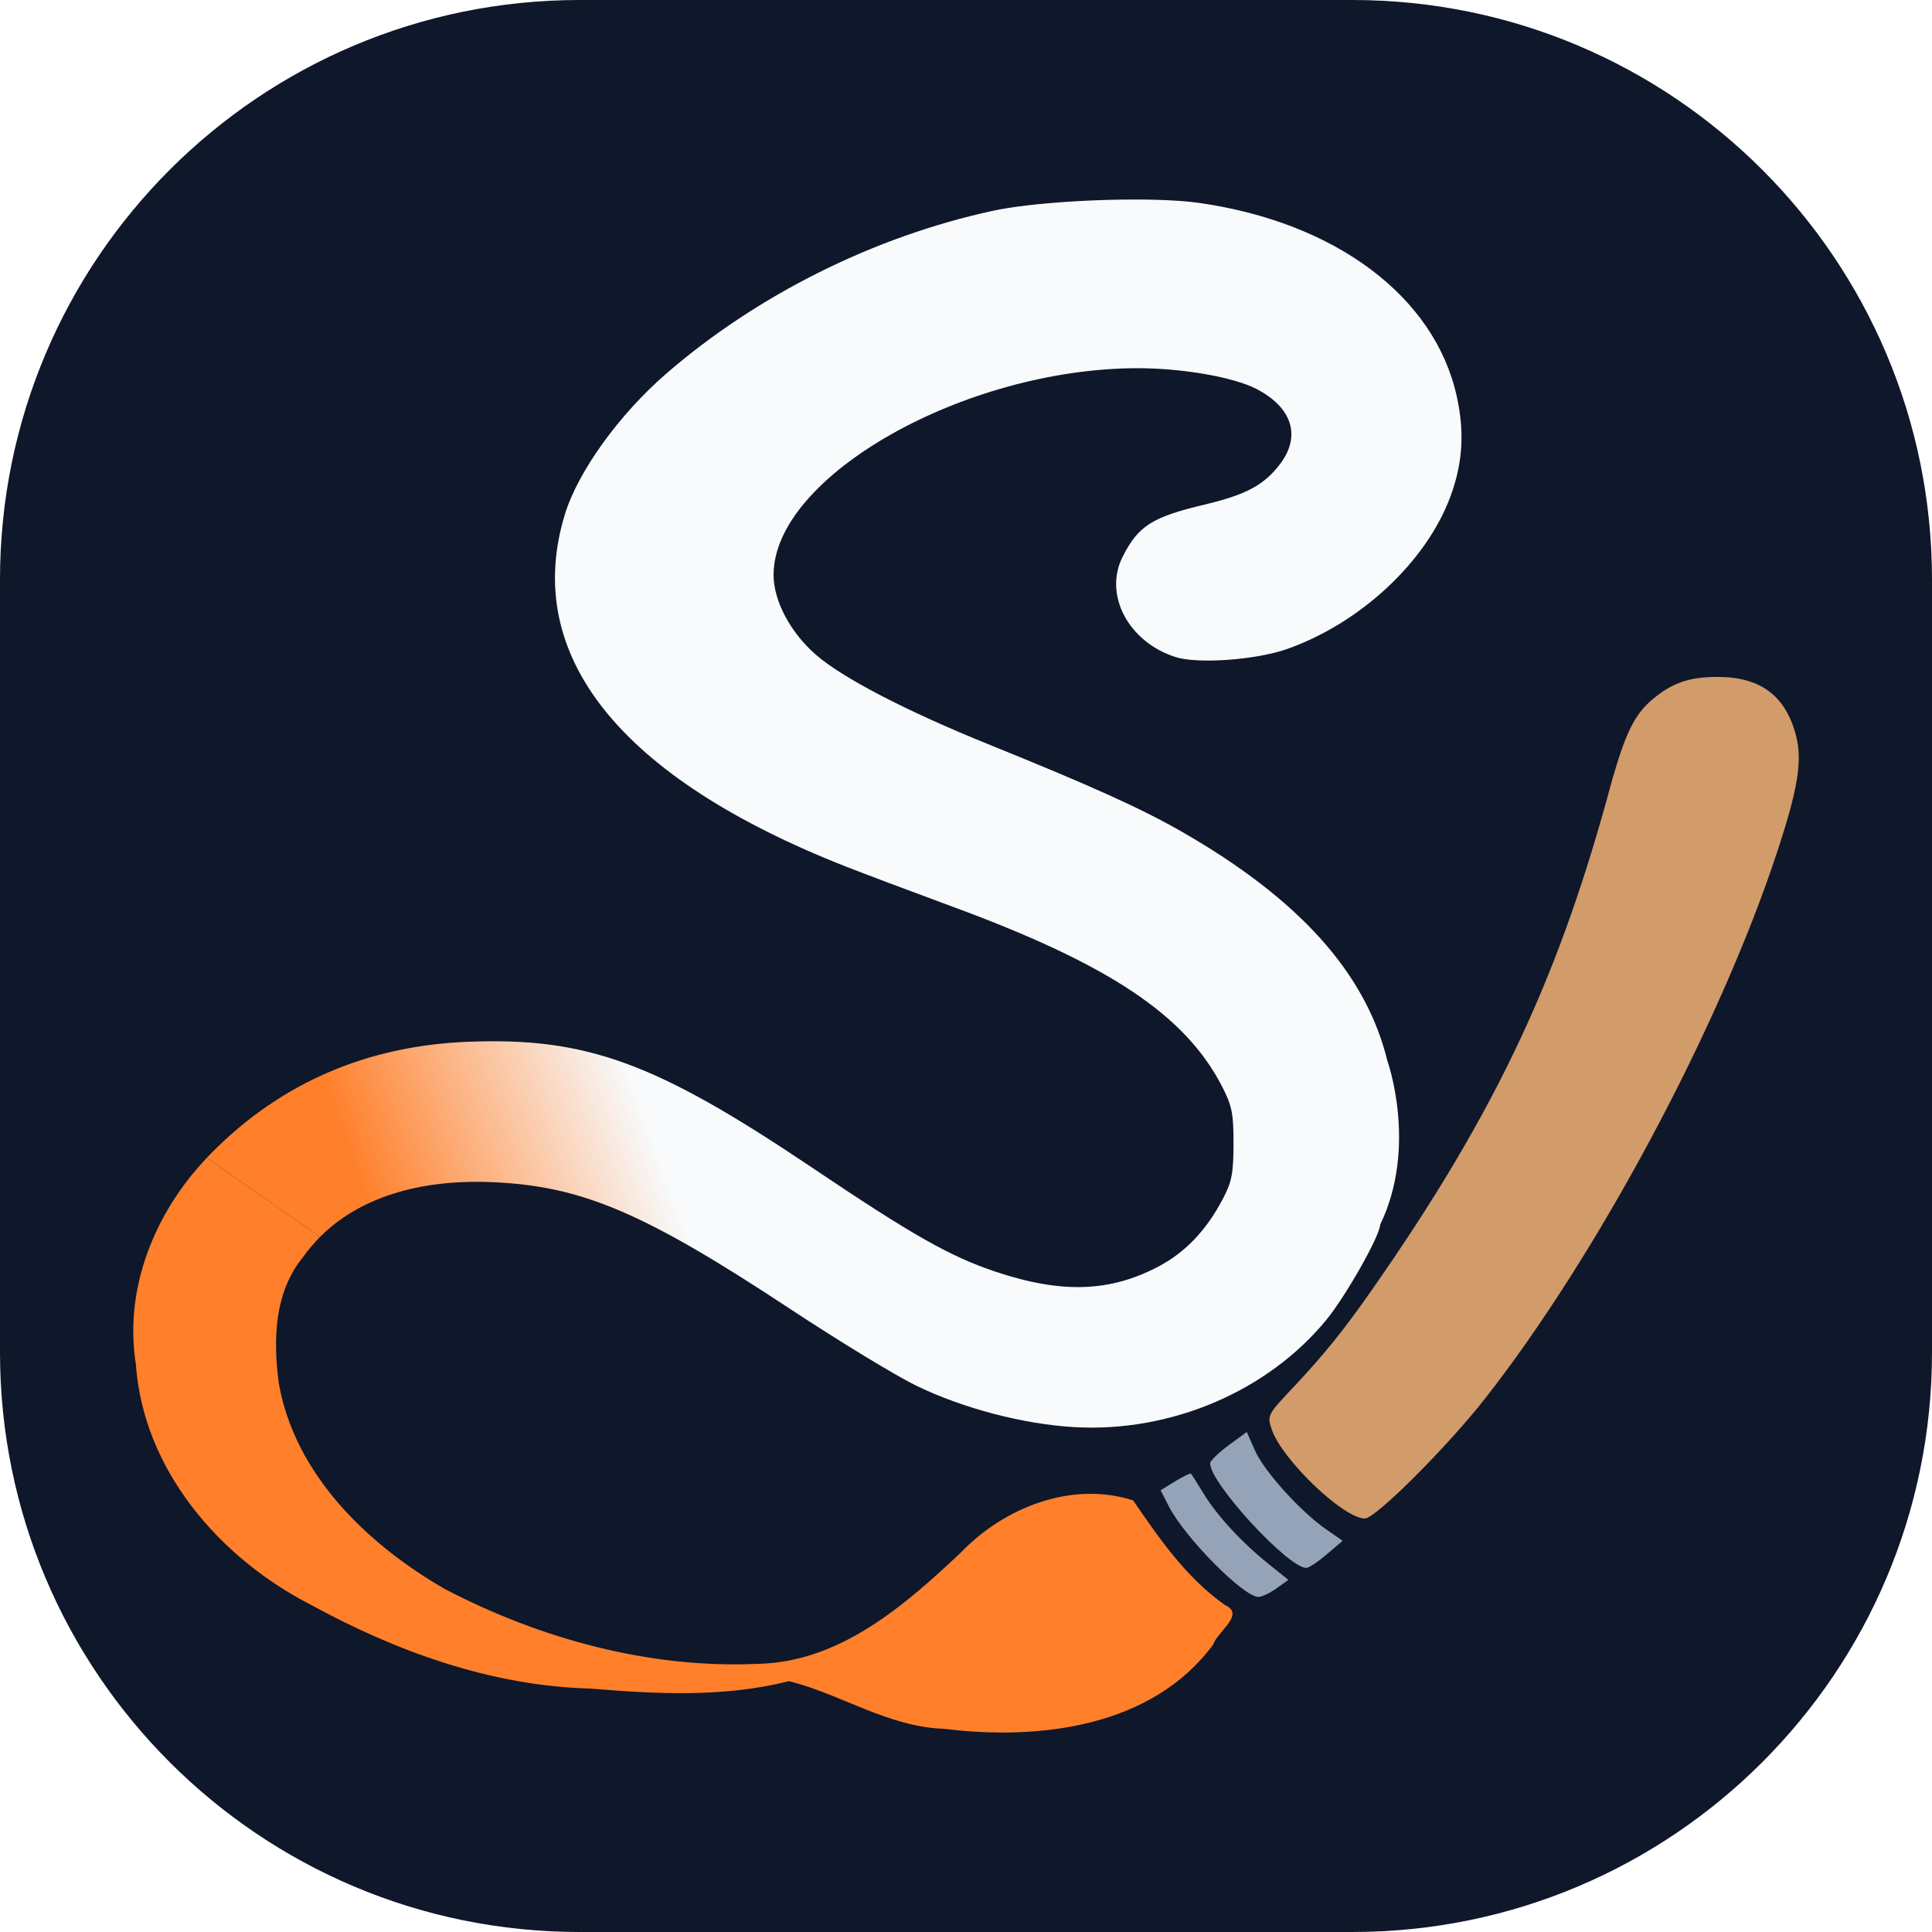
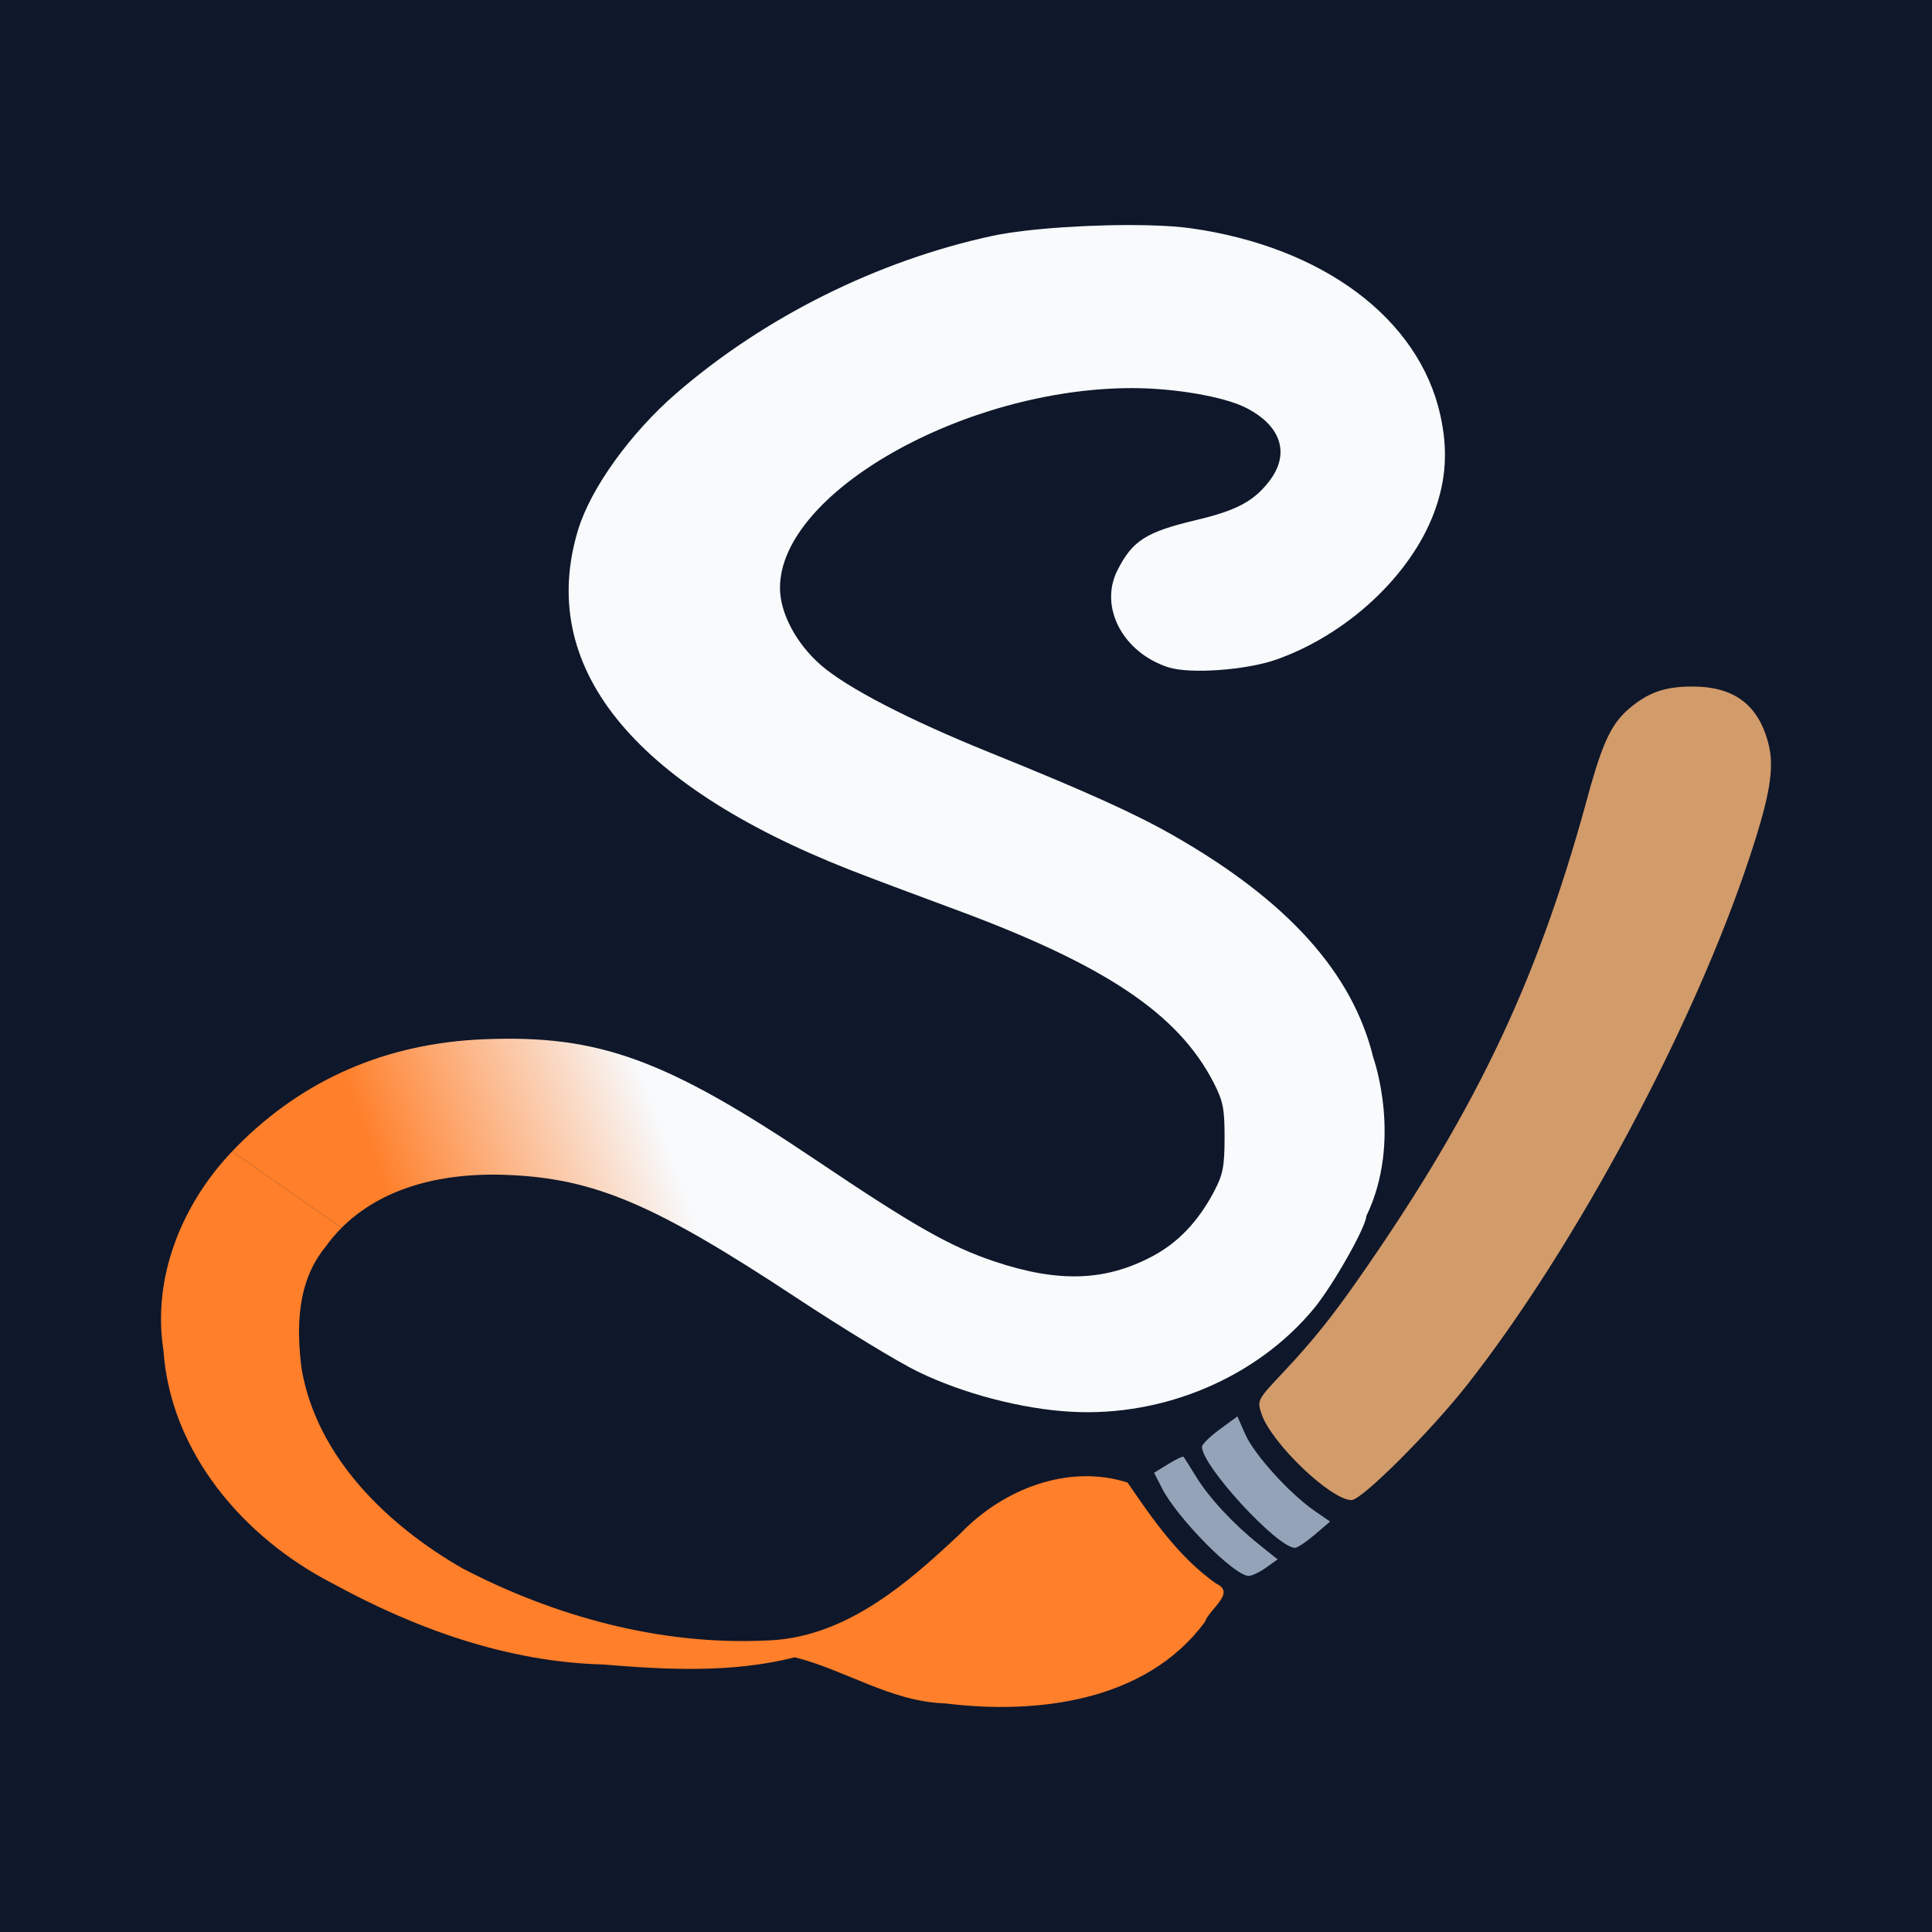
- <svg xmlns="http://www.w3.org/2000/svg" xmlns:xlink="http://www.w3.org/1999/xlink" width="468" height="468" viewBox="-32.30 -48.36 468.28 468.28" version="1.1" id="svg1">
+ <svg xmlns="http://www.w3.org/2000/svg" xmlns:xlink="http://www.w3.org/1999/xlink" width="468" height="468" viewBox="-40.37 -56.43 484.43 484.43" version="1.1" id="svg1">
+   <rect x="-40.37" y="-56.43" width="484.43" height="484.43" fill="#0f172a" />
  <style>
    .letter{fill:url(#linearGradient1)}
    .swoosh{fill:#ff7f2a}
    .handle{fill:#d29b6a}
    .fer{fill:#94a3b8}
    .stopA{stop-color:#f8fafc}
    .stopB{stop-color:#ff7f2a}
  </style>
  <defs id="defs1">
    <linearGradient id="linearGradient25">
      <stop class="stopA" offset="0" id="stop25" />
      <stop class="stopB" offset="1" id="stop26" />
    </linearGradient>
    <linearGradient xlink:href="#linearGradient25" id="linearGradient1" gradientUnits="userSpaceOnUse" x1="262.337" y1="400.93" x2="195.869" y2="424.971" gradientTransform="translate(758.577,28.13193)" />
  </defs>
  <rect x="-32.30" y="-48.36" width="468.28" height="468.28" rx="140.48" fill="#0f172a" />
  <g id="g1" transform="translate(-905.019,-174.2893)">
    <path d="m 1194.32,502.65 3.83,-3.27 -4.01,-2.78 c -6.19,-4.29 -15.01,-14.05 -17.23,-19.07 l -2,-4.52 -4.42,3.24 c -2.43,1.79 -4.43,3.74 -4.45,4.34 -0.17,4.68 19.01,25.52 23.34,25.37 0.62,-0.02 2.84,-1.51 4.94,-3.31 z" id="path19" class="fer" />
    <path d="m 1182.1,510.93 2.9,-2.07 -4.75,-3.81 c -6.54,-5.25 -12.5,-11.7 -15.77,-17.05 -1.51,-2.48 -2.89,-4.66 -3.06,-4.86 -0.17,-0.2 -1.91,0.62 -3.85,1.82 l -3.54,2.18 1.96,3.85 c 3.86,7.56 18.13,22.01 21.75,22.01 0.8,0 2.76,-0.93 4.36,-2.07 z" id="path18" class="fer" />
    <path id="path25" class="handle" d="m 1204.689,439.359 c -5.831,8.31 -10.71,14.56 -18.26,22.57 -6.5,6.88 -6.59,7.061 -5.49,10.391 2.42,7.32 17.37,21.66 22.6,21.67 2.55,0.01 19.831,-17.23 29.061,-28.99 27.26,-34.73 56.821,-89.991 70.811,-132.391 5.06,-15.33 6.19,-22.17 4.68,-28.17 -2.47,-9.82 -8.58,-14.439 -19.08,-14.439 -6.86,0 -11.019,1.441 -15.799,5.471 -4.25,3.59 -6.451,7.999 -9.771,19.609 -12.35,46.074 -27.143,79.235 -58.75,124.279 z" />
    <path id="path24" d="m 922.855,406.552 c -12.562,13.202 -20.118,31.576 -17.217,49.927 1.754,25.608 20.177,46.977 42.32,58.365 20.91,11.449 43.949,19.748 67.991,20.374 15.971,1.327 32.32,2.168 48.005,-1.811 12.576,3.143 24.113,11.138 37.639,11.557 23.062,2.87 50.422,-0.411 65.186,-20.438 1.01,-3.157 7.902,-7.317 2.833,-9.577 -9.348,-6.583 -15.936,-16.132 -22.232,-25.354 -14.915,-4.783 -31.279,1.709 -41.798,12.66 -13.695,12.912 -29.367,26.578 -49.26,26.962 -26.222,1.165 -52.531,-6.039 -75.698,-18.093 -18.772,-10.793 -36.443,-27.743 -40.328,-49.903 -1.384,-10.543 -1.166,-22.043 5.941,-30.685 1.218,-1.709 2.578,-3.317 4.061,-4.802" class="swoosh" />
    <path id="path25-5" class="letter" d="m 1143.649,205.3 c -12.913,-0.303 -29.949,0.749 -38.941,2.691 -28.72,6.22 -57.081,20.361 -79.131,39.461 -11.46,9.93 -21.42,23.76 -24.59,34.16 -10.39,34.08 13.31,63.759 68.09,85.299 4.4,1.73 16.1,6.131 26,9.781 37.95,13.99 56.301,26.239 65.221,43.539 2.4,4.67 2.78,6.55 2.77,13.9 -0.02,7.25 -0.41,9.24 -2.67,13.5 -3.98,7.52 -9.02,12.801 -15.49,16.221 -11.83,6.25 -23.54,6.62 -39.58,1.25 -11.03,-3.7 -20.08,-8.831 -44.66,-25.371 -37.76,-25.39 -54.511,-31.49 -83.311,-30.33 -24.44,0.99 -45.21,9.991 -61.93,26.861 -0.405,0.408 -0.807,0.825 -1.205,1.25 l 27.443,19.18 c 9.397,-9.412 23.839,-14.058 41.912,-13.26 21.6,0.95 36.64,7.359 72,30.699 11.83,7.81 25.58,16.179 30.57,18.609 11.33,5.51 26.06,9.371 38.43,10.061 23.3,1.31 46.68,-8.64 60.92,-25.92 4.73,-5.73 13.05,-20.419 13.1,-23.119 9.202,-19.005 1.75,-39.801 1.75,-39.801 -5.2,-21.24 -21.449,-39.28 -50.109,-55.65 -9.71,-5.54 -21.8,-11 -46.16,-20.85 -20.25,-8.18 -35.789,-16.24 -42.27,-21.91 -6.2,-5.42 -10.231,-13.059 -10.221,-19.369 0.05,-23.84 46.249,-50.031 88.279,-50.051 10.76,0 23.14,2.15 28.66,4.98 8.77,4.5 10.991,11.479 5.801,18.279 -3.88,5.09 -8.21,7.411 -18.311,9.811 -12.68,3.01 -16.05,5.159 -19.82,12.629 -4.65,9.2 1.371,20.641 12.791,24.311 5.4,1.73 19.54,0.711 27.08,-1.949 17.75,-6.28 33.63,-21.061 39.52,-36.811 3.04,-8.14 3.53,-15.72 1.57,-24.51 -5.36,-24.11 -29.32,-42.081 -62.42,-46.801 -2.938,-0.42 -6.784,-0.67 -11.088,-0.771 z" transform="translate(8.632485,-30.95903)" />
  </g>
</svg>
